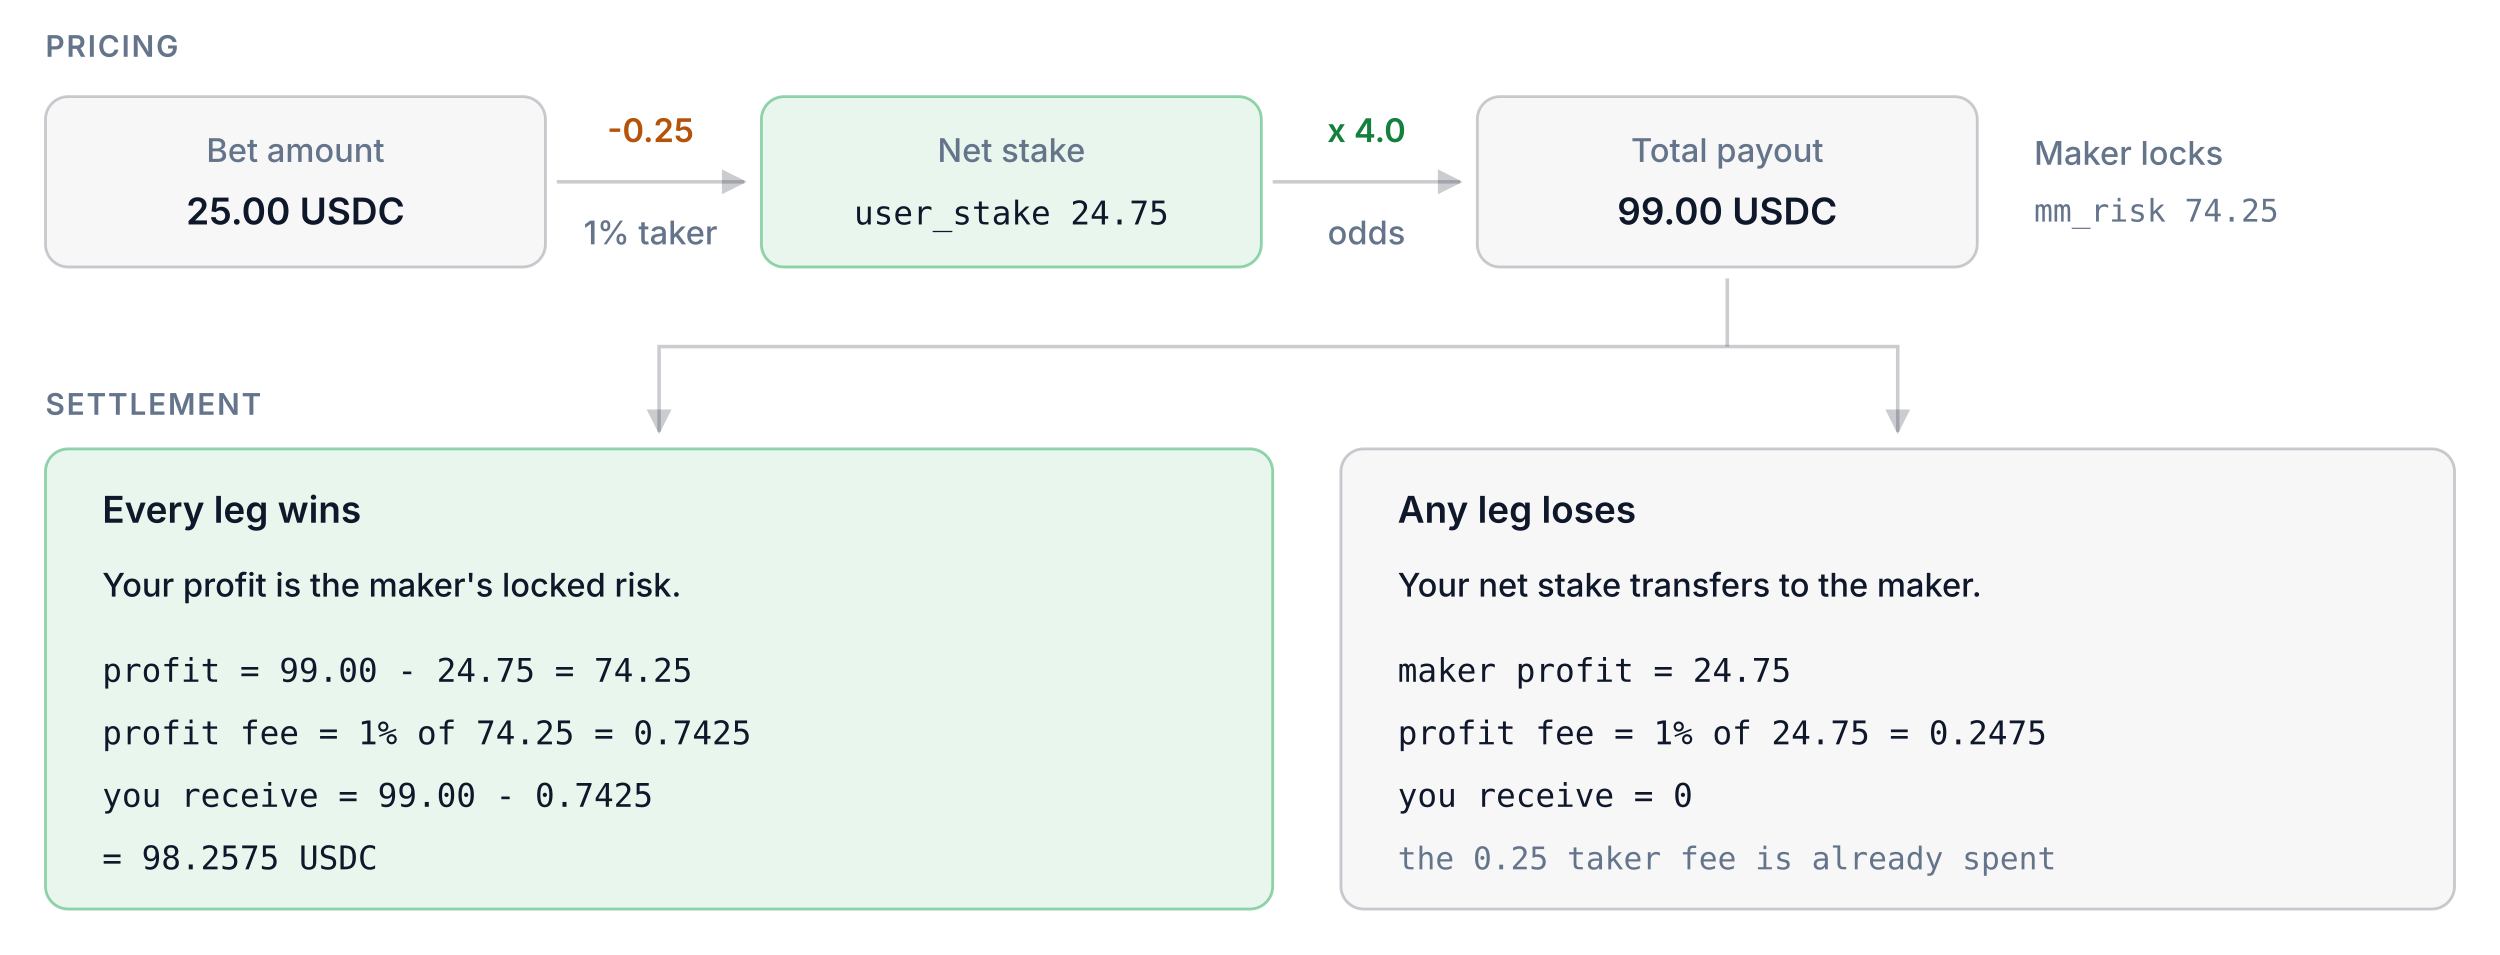
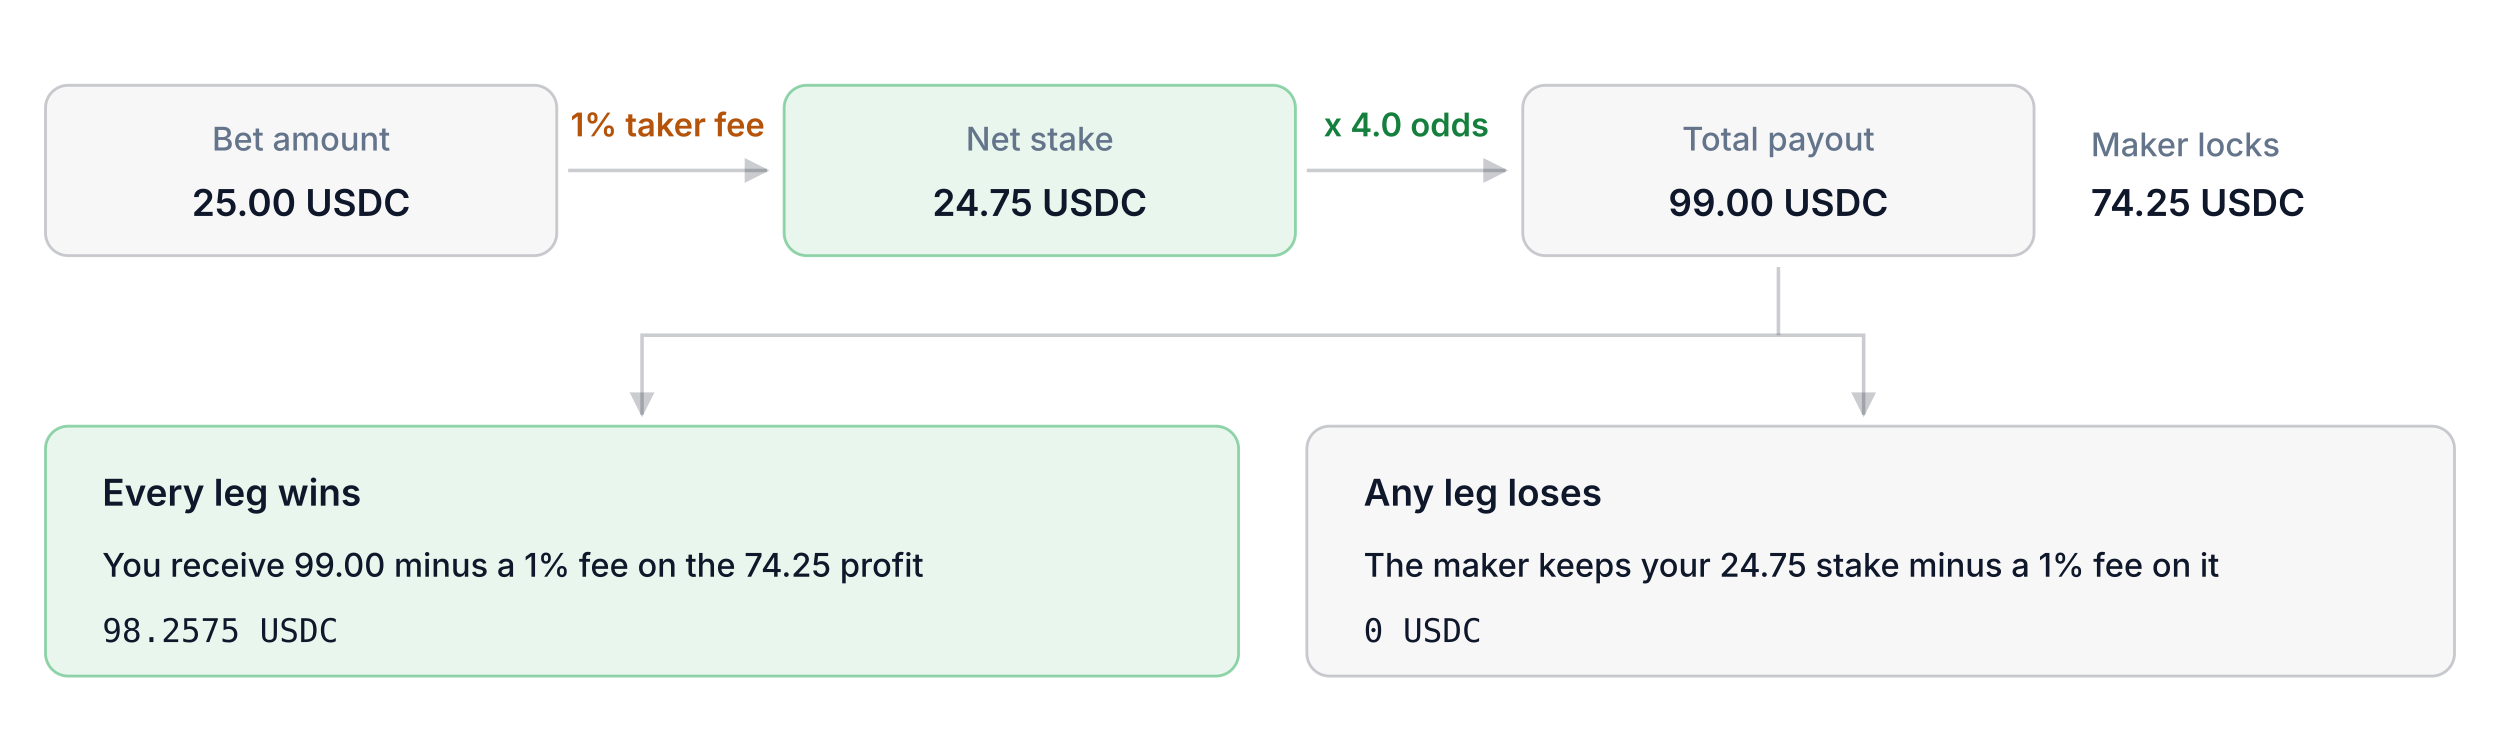
- <svg xmlns="http://www.w3.org/2000/svg" viewBox="0 0 880 336" role="img" aria-labelledby="feeflow-title" width="880" height="336">
+ <svg xmlns="http://www.w3.org/2000/svg" viewBox="0 0 880 260" role="img" aria-labelledby="feeflow-title" width="880" height="260">
  <style>
    .dg-node { fill: rgba(15, 23, 42, 0.035); stroke: rgba(15, 23, 42, 0.22); stroke-width: 1; }
    .dg-node-accent { fill: rgba(22, 163, 74, 0.1); stroke: rgba(22, 163, 74, 0.45); stroke-width: 1; }
    .dg-node-warn { fill: rgba(217, 119, 6, 0.1); stroke: rgba(217, 119, 6, 0.45); stroke-width: 1; }
    .dg-group { fill: none; stroke: rgba(15, 23, 42, 0.12); stroke-width: 1; stroke-dasharray: 4 4; }
    .dg-line { stroke: rgba(15, 23, 42, 0.22); stroke-width: 1.25; fill: none; }
    .dg-line-accent { stroke: #15803d; stroke-width: 1.5; fill: none; }
    .dg-line-dashed { stroke: rgba(15, 23, 42, 0.22); stroke-width: 1.25; stroke-dasharray: 5 4; fill: none; }
    .dg-line-warn { stroke: #b45309; stroke-width: 1.5; stroke-dasharray: 5 4; fill: none; }
    .dg-t { fill: #0f172a; font-size: 13px; font-weight: 600; }
    .dg-t-sm { fill: #0f172a; font-size: 11.5px; font-weight: 500; }
    .dg-t-dim { fill: #64748b; font-size: 11.5px; font-weight: 500; }
    .dg-t-mono { fill: #0f172a; font-family: ui-monospace, SFMono-Regular, "SF Mono", Menlo, monospace; font-size: 11.5px; font-weight: 500; }
    .dg-t-mono-dim { fill: #64748b; font-family: ui-monospace, SFMono-Regular, "SF Mono", Menlo, monospace; font-size: 11px; font-weight: 500; }
    .dg-t-accent { fill: #15803d; font-size: 11.5px; font-weight: 600; }
    .dg-t-warn { fill: #b45309; font-size: 11.5px; font-weight: 600; }
    .dg-t-label { fill: #64748b; font-size: 10.5px; font-weight: 600; letter-spacing: 0.06em; text-transform: uppercase; }
    .dg-arrow { fill: rgba(15, 23, 42, 0.22); }
    .dg-arrow-accent { fill: #15803d; }
    .dg-arrow-warn { fill: #b45309; }
    text { font-family: ui-sans-serif, system-ui, -apple-system, "Segoe UI", sans-serif; }
  </style>
  <defs>
    <marker id="fw-a" viewBox="0 0 10 10" refX="9" refY="5" markerWidth="7" markerHeight="7" orient="auto-start-reverse">
      <path d="M 0 0 L 10 5 L 0 10 z" class="dg-arrow" />
    </marker>
  </defs>
-   <text x="16" y="20" class="dg-t-label">PRICING</text>
-   <rect x="16" y="34" width="176" height="60" rx="8" class="dg-node" />
-   <text x="104" y="57" class="dg-t-dim" text-anchor="middle">Bet amount</text>
-   <text x="104" y="79" class="dg-t" text-anchor="middle">25.00 USDC</text>
-   <path d="M 196 64 L 262 64" class="dg-line" marker-end="url(#fw-a)" />
-   <text x="229" y="50" class="dg-t-warn" text-anchor="middle">-0.25</text>
-   <text x="229" y="86" class="dg-t-dim" text-anchor="middle">1% taker</text>
-   <rect x="268" y="34" width="176" height="60" rx="8" class="dg-node-accent" />
-   <text x="356" y="57" class="dg-t-dim" text-anchor="middle">Net stake</text>
-   <text x="356" y="79" class="dg-t-mono" text-anchor="middle">user_stake 24.75</text>
-   <path d="M 448 64 L 514 64" class="dg-line" marker-end="url(#fw-a)" />
-   <text x="481" y="50" class="dg-t-accent" text-anchor="middle">x 4.0</text>
-   <text x="481" y="86" class="dg-t-dim" text-anchor="middle">odds</text>
-   <rect x="520" y="34" width="176" height="60" rx="8" class="dg-node" />
-   <text x="608" y="57" class="dg-t-dim" text-anchor="middle">Total payout</text>
-   <text x="608" y="79" class="dg-t" text-anchor="middle">99.00 USDC</text>
-   <text x="716" y="58" class="dg-t-dim">Maker locks</text>
-   <text x="716" y="78" class="dg-t-mono-dim">mm_risk 74.25</text>
-   <path d="M 608 98 L 608 122" class="dg-line" />
-   <path d="M 608 122 L 232 122 L 232 152" class="dg-line" marker-end="url(#fw-a)" />
-   <path d="M 608 122 L 668 122 L 668 152" class="dg-line" marker-end="url(#fw-a)" />
-   <text x="16" y="146" class="dg-t-label">SETTLEMENT</text>
-   <rect x="16" y="158" width="432" height="162" rx="8" class="dg-node-accent" />
-   <text x="36" y="184" class="dg-t">Every leg wins</text>
-   <text x="36" y="210" class="dg-t-sm">Your profit is the maker's locked risk.</text>
-   <text x="36" y="240" class="dg-t-mono">profit      = 99.00 - 24.75 = 74.25</text>
-   <text x="36" y="262" class="dg-t-mono">profit fee  = 1% of 74.25   =  0.7425</text>
-   <text x="36" y="284" class="dg-t-mono">you receive = 99.00 - 0.7425</text>
-   <text x="36" y="306" class="dg-t-mono">            = 98.2575 USDC</text>
-   <rect x="472" y="158" width="392" height="162" rx="8" class="dg-node" />
-   <text x="492" y="184" class="dg-t">Any leg loses</text>
-   <text x="492" y="210" class="dg-t-sm">Your net stake transfers to the maker.</text>
-   <text x="492" y="240" class="dg-t-mono">maker profit = 24.75</text>
-   <text x="492" y="262" class="dg-t-mono">profit fee   = 1% of 24.75 = 0.2475</text>
-   <text x="492" y="284" class="dg-t-mono">you receive  = 0</text>
-   <text x="492" y="306" class="dg-t-mono-dim">the 0.25 taker fee is already spent</text>
+   <rect x="16" y="30" width="180" height="60" rx="8" class="dg-node" />
+   <text x="106" y="53" class="dg-t-dim" text-anchor="middle">Bet amount</text>
+   <text x="106" y="76" class="dg-t" text-anchor="middle">25.00 USDC</text>
+   <path d="M 200 60 L 270 60" class="dg-line" marker-end="url(#fw-a)" />
+   <text x="235" y="48" class="dg-t-warn" text-anchor="middle">1% taker fee</text>
+   <rect x="276" y="30" width="180" height="60" rx="8" class="dg-node-accent" />
+   <text x="366" y="53" class="dg-t-dim" text-anchor="middle">Net stake</text>
+   <text x="366" y="76" class="dg-t" text-anchor="middle">24.75 USDC</text>
+   <path d="M 460 60 L 530 60" class="dg-line" marker-end="url(#fw-a)" />
+   <text x="495" y="48" class="dg-t-accent" text-anchor="middle">x 4.0 odds</text>
+   <rect x="536" y="30" width="180" height="60" rx="8" class="dg-node" />
+   <text x="626" y="53" class="dg-t-dim" text-anchor="middle">Total payout</text>
+   <text x="626" y="76" class="dg-t" text-anchor="middle">99.00 USDC</text>
+   <text x="736" y="55" class="dg-t-dim">Maker locks</text>
+   <text x="736" y="76" class="dg-t">74.25 USDC</text>
+   <path d="M 626 94 L 626 118" class="dg-line" />
+   <path d="M 626 118 L 226 118 L 226 146" class="dg-line" marker-end="url(#fw-a)" />
+   <path d="M 626 118 L 656 118 L 656 146" class="dg-line" marker-end="url(#fw-a)" />
+   <rect x="16" y="150" width="420" height="88" rx="8" class="dg-node-accent" />
+   <text x="36" y="178" class="dg-t">Every leg wins</text>
+   <text x="36" y="203" class="dg-t-sm">You receive 99.00 minus a 1% fee on the 74.25 profit</text>
+   <text x="36" y="226" class="dg-t-mono">98.2575 USDC</text>
+   <rect x="460" y="150" width="404" height="88" rx="8" class="dg-node" />
+   <text x="480" y="178" class="dg-t">Any leg loses</text>
+   <text x="480" y="203" class="dg-t-sm">The maker keeps your 24.75 stake minus a 1% fee on it</text>
+   <text x="480" y="226" class="dg-t-mono">0 USDC</text>
</svg>
